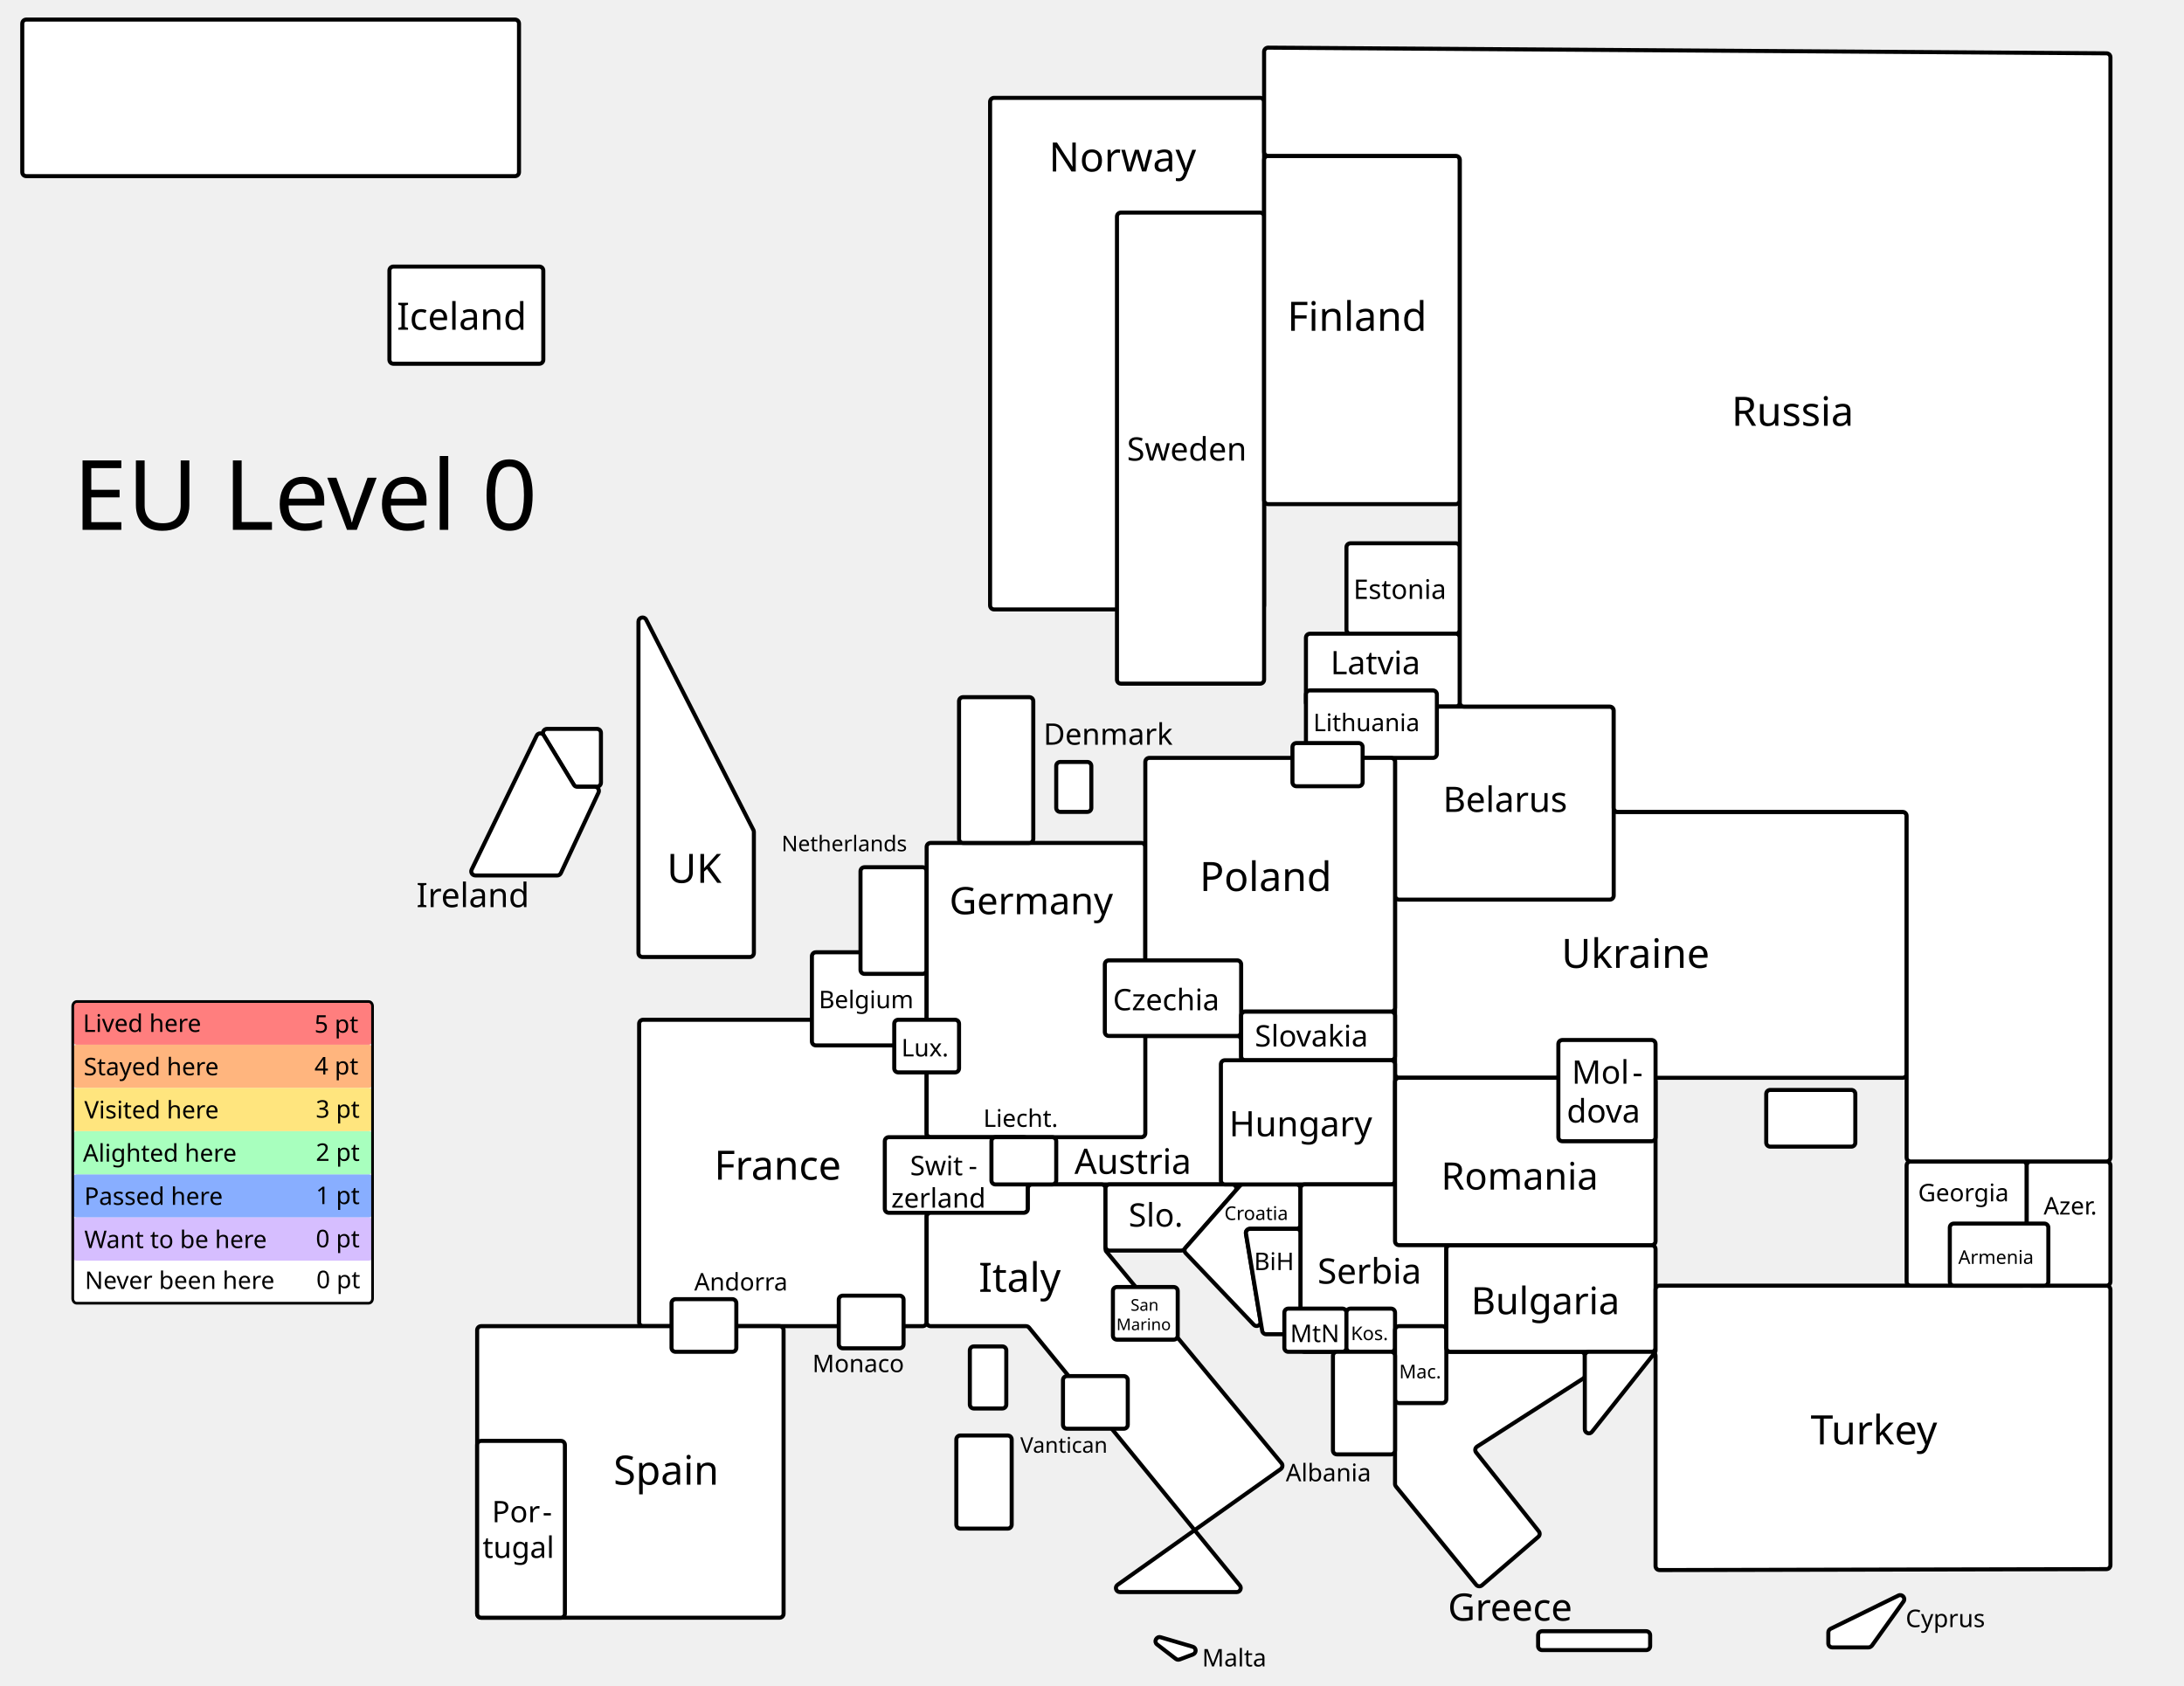
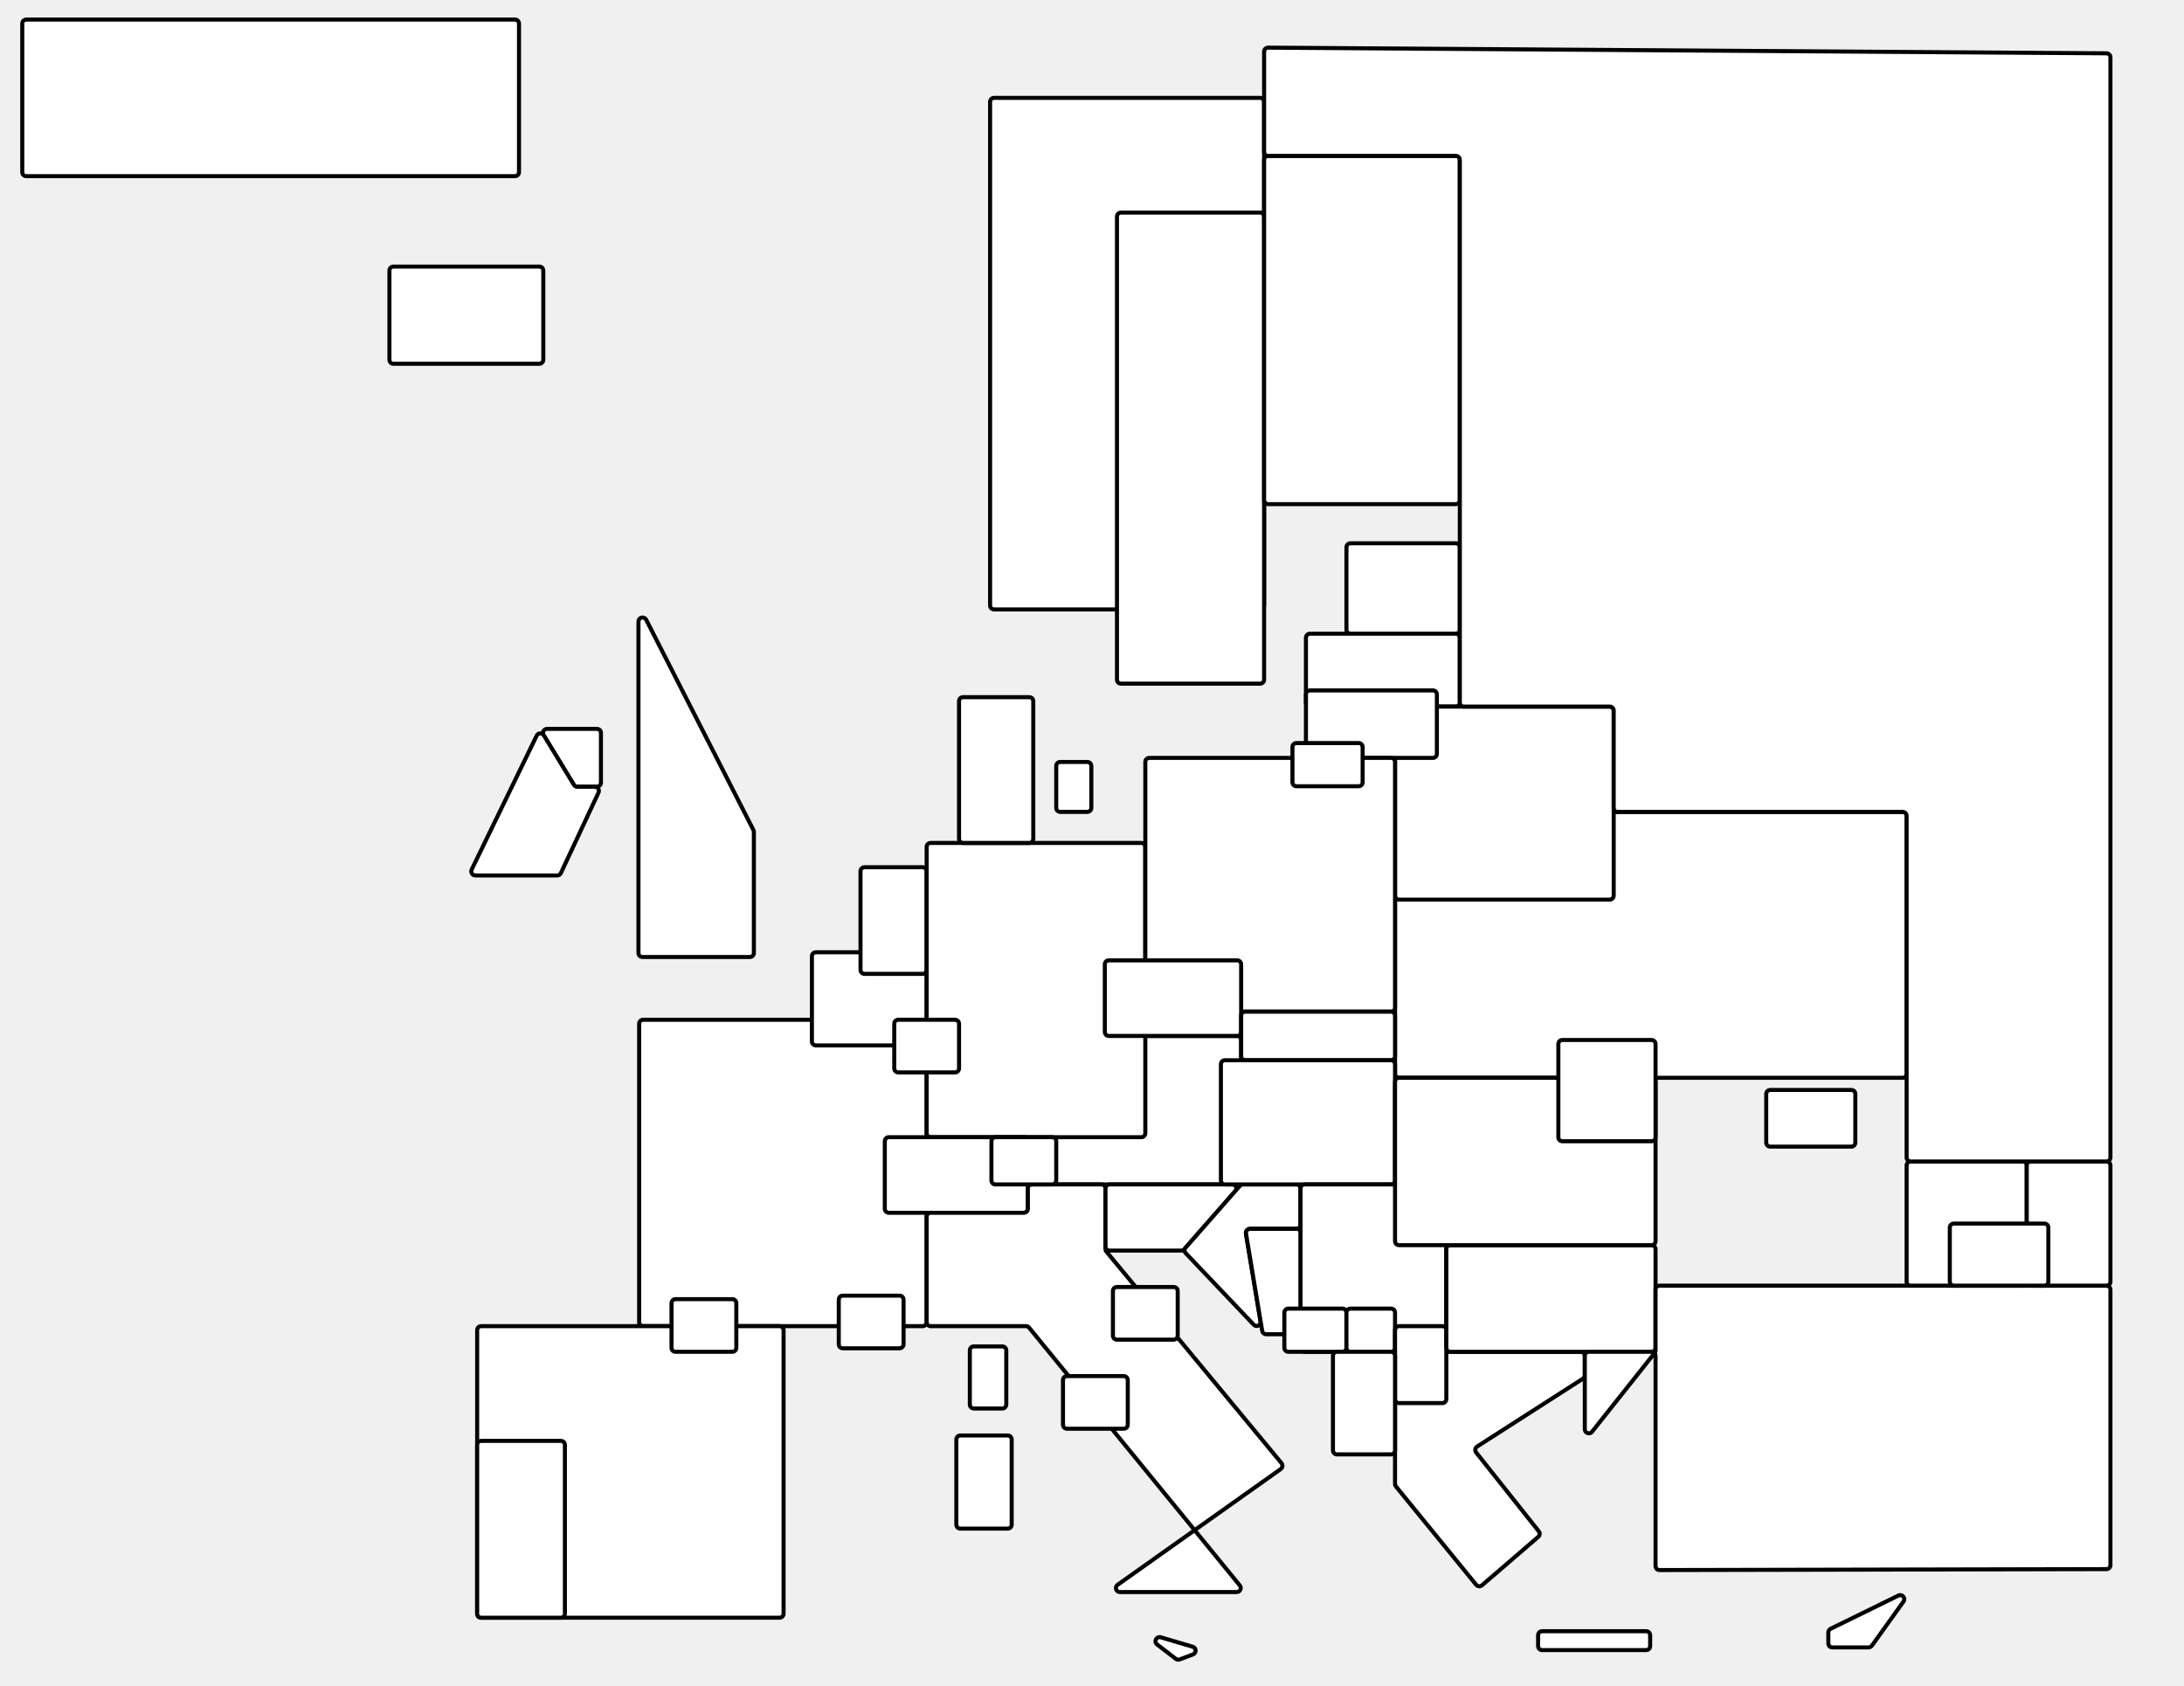
<svg xmlns="http://www.w3.org/2000/svg" version="1.1" id="Layer_1" viewBox="0 0 1618 1249" xml:space="preserve">
  <style type="text/css">
	.st0{fill:#FFFFFF;stroke:#000000;stroke-width:3;stroke-miterlimit:10;}
	.st1{fill:#FFFFFF;}
	.st2{fill:#88AEFF;}
	.st3{fill:#FF7E7E;}
	.st4{fill:#A8FFBE;}
	.st5{fill:#FFB57E;}
	.st6{fill:#D6BEFF;}
	.st7{fill:#FFE57E;}
	.st8{fill:none;stroke:#000000;stroke-width:2;stroke-miterlimit:10;}
	.st9{fill:none;}
	.st10{font-family:'ArialRoundedMTBold';}
	.st11{font-size:18px;}
	.st12{font-family:'LucidaSans-Demi';}
	.st13{font-size:72px;}
	.st14{font-size:30px;}
	.st15{font-size:25px;}
	.st16{font-size:22px;}
	.st17{font-size:28px;}
	.st18{font-size:26px;}
	.st19{font-size:16px;}
	.st20{font-size:20px;}
	.st21{font-size:24px;}
	.st22{font-size:14px;}
	.st23{font-size:12px;}
</style>
  <g id="地区">
    <path id="UK" class="st0" d="M558.5,616.4V706c0,1.7-1.3,3-3,3H476c-1.7,0-3-1.3-3-3V460.5c0-3.1,4.2-4.2,5.7-1.4L558.2,615   C558.4,615.5,558.5,616,558.5,616.4z" />
    <path id="UK_00000096773038719015062670000004004288675227892897_" class="st0" d="M405.3,540h36.9c1.7,0,3,1.3,3,3v36.8   c0,1.7-1.3,3-3,3h-14.6c-1,0-2-0.5-2.6-1.4l-22.4-36.8C401.5,542.6,403,540,405.3,540z" />
    <path id="Ireland" class="st0" d="M349.4,644.3l48.2-99.3c1-2.1,4-2.3,5.3-0.2l22.3,36.7c0.5,0.9,1.5,1.4,2.6,1.4h12.9   c2.2,0,3.6,2.3,2.7,4.3l-27.9,59.7c-0.5,1-1.5,1.7-2.7,1.7h-60.5C349.9,648.6,348.5,646.3,349.4,644.3z" />
    <path id="France" class="st0" d="M683.5,982.5h-207c-1.7,0-3-1.3-3-3v-221c0-1.7,1.3-3,3-3h207c1.7,0,3,1.3,3,3v221   C686.5,981.2,685.2,982.5,683.5,982.5z" />
    <path id="Belgium" class="st0" d="M683.5,774.5h-79c-1.7,0-3-1.3-3-3v-63c0-1.7,1.3-3,3-3h79c1.7,0,3,1.3,3,3v63   C686.5,773.2,685.2,774.5,683.5,774.5z" />
    <path id="Netherlands" class="st0" d="M683.5,642.5h-43c-1.7,0-3,1.3-3,3v73c0,1.7,1.3,3,3,3h43c1.7,0,3-1.3,3-3v-73   C686.5,643.8,685.2,642.5,683.5,642.5z" />
    <path id="Spain" class="st0" d="M577.5,1198.5h-221c-1.7,0-3-1.3-3-3v-210c0-1.7,1.3-3,3-3h221c1.7,0,3,1.3,3,3v210   C580.5,1197.2,579.2,1198.5,577.5,1198.5z" />
    <path id="Andorra" class="st0" d="M542.5,1001.5h-42c-1.7,0-3-1.3-3-3v-33c0-1.7,1.3-3,3-3h42c1.7,0,3,1.3,3,3v33   C545.5,1000.2,544.2,1001.5,542.5,1001.5z" />
    <path id="Portugal" class="st0" d="M415.5,1198.5h-59c-1.7,0-3-1.3-3-3v-125c0-1.7,1.3-3,3-3h59c1.7,0,3,1.3,3,3v125   C418.5,1197.2,417.2,1198.5,415.5,1198.5z" />
    <path id="Austria" class="st0" d="M764.5,767.5h152c1.7,0,3,1.3,3,3v104c0,1.7-1.3,3-3,3h-152c-1.7,0-3-1.3-3-3v-104   C761.5,768.8,762.8,767.5,764.5,767.5z" />
    <path id="Germany" class="st0" d="M845.5,842.5h-156c-1.7,0-3-1.3-3-3v-212c0-1.7,1.3-3,3-3h156c1.7,0,3,1.3,3,3v212   C848.5,841.2,847.2,842.5,845.5,842.5z" />
    <path id="Luxembourg" class="st0" d="M707.5,794.5h-42c-1.7,0-3-1.3-3-3v-33c0-1.7,1.3-3,3-3h42c1.7,0,3,1.3,3,3v33   C710.5,793.2,709.2,794.5,707.5,794.5z" />
    <path id="Switzerland" class="st0" d="M758.5,898.5h-100c-1.7,0-3-1.3-3-3v-50c0-1.7,1.3-3,3-3h100c1.7,0,3,1.3,3,3v50   C761.5,897.2,760.2,898.5,758.5,898.5z" />
    <path id="Italy" class="st0" d="M689.5,898.5h69c1.7,0,3-1.3,3-3v-15c0-1.7,1.3-3,3-3H816c1.7,0,3,1.3,3,3v44.9   c0,0.7,0.2,1.4,0.7,1.9L949.4,1084c1.1,1.3,0.8,3.3-0.6,4.4L828,1174.1c-2.4,1.7-1.2,5.4,1.7,5.4h86.5c2.5,0,3.9-2.9,2.3-4.9   l-156.1-191c-0.6-0.7-1.4-1.1-2.3-1.1h-70.6c-1.7,0-3-1.3-3-3v-78C686.5,899.8,687.8,898.5,689.5,898.5z" />
    <path id="Slovenia" class="st0" d="M875.1,926.5H822c-1.7,0-3-1.3-3-3v-43c0-1.7,1.3-3,3-3h90.9c2.6,0,4,3,2.2,5l-37.7,43   C876.8,926.1,876,926.5,875.1,926.5z" />
    <path id="Croatia" class="st0" d="M928.8,981.4l-50.4-53c-1.1-1.1-1.1-2.9-0.1-4l40.3-45.9c0.6-0.7,1.4-1,2.2-1h39.6   c1.7,0,3,1.3,3,3v26.9c0,1.7-1.3,3-3,3H926c-1.8,0-3.3,1.7-3,3.5l10.8,65C934.4,981.8,930.8,983.6,928.8,981.4z" />
    <path id="Bosnia_and_Herzegovina" class="st0" d="M935.1,986l-12-72.1c-0.3-1.8,1.1-3.5,3-3.5h34.5c1.7,0,3,1.3,3,3v72.1   c0,1.7-1.3,3-3,3H938C936.6,988.5,935.3,987.4,935.1,986z" />
    <path id="Denmark_00000152978937185391522830000000982450071633676435_" class="st0" d="M762.5,624.5h-49c-1.7,0-3-1.3-3-3v-102   c0-1.7,1.3-3,3-3h49c1.7,0,3,1.3,3,3v102C765.5,623.2,764.2,624.5,762.5,624.5z" />
    <path id="Denmark" class="st0" d="M805.5,601.5h-20c-1.7,0-3-1.3-3-3v-31c0-1.7,1.3-3,3-3h20c1.7,0,3,1.3,3,3v31   C808.5,600.2,807.2,601.5,805.5,601.5z" />
    <path id="Norway" class="st0" d="M933.5,451.5h-197c-1.7,0-3-1.3-3-3v-373c0-1.7,1.3-3,3-3h197c1.7,0,3,1.3,3,3v373   C936.5,450.2,935.2,451.5,933.5,451.5z" />
    <path id="Sweden" class="st0" d="M933.5,506.5h-103c-1.7,0-3-1.3-3-3v-343c0-1.7,1.3-3,3-3h103c1.7,0,3,1.3,3,3v343   C936.5,505.2,935.2,506.5,933.5,506.5z" />
    <path id="Finland" class="st0" d="M1078.5,373.5h-139c-1.7,0-3-1.3-3-3v-252c0-1.7,1.3-3,3-3h139c1.7,0,3,1.3,3,3v252   C1081.5,372.2,1080.2,373.5,1078.5,373.5z" />
    <path id="Estonia" class="st0" d="M1078.5,469.5h-78c-1.7,0-3-1.3-3-3v-61c0-1.7,1.3-3,3-3h78c1.7,0,3,1.3,3,3v61   C1081.5,468.2,1080.2,469.5,1078.5,469.5z" />
    <path id="Ukraine" class="st0" d="M1409.5,601.5h-373c-1.7,0-3,1.3-3,3v191c0,1.7,1.3,3,3,3h373c1.7,0,3-1.3,3-3v-191   C1412.5,602.8,1411.2,601.5,1409.5,601.5z" />
    <path id="Latvia" class="st0" d="M1078.5,469.5h-108c-1.7,0-3,1.3-3,3v48c0,1.7,1.3,3,3,3h108c1.7,0,3-1.3,3-3v-48   C1081.5,470.8,1080.2,469.5,1078.5,469.5z" />
    <path id="Belarus" class="st0" d="M1192.5,523.5h-156c-1.7,0-3,1.3-3,3v137c0,1.7,1.3,3,3,3h156c1.7,0,3-1.3,3-3v-137   C1195.5,524.8,1194.2,523.5,1192.5,523.5z" />
    <path id="Lithuania" class="st0" d="M1061.5,511.5h-91c-1.7,0-3,1.3-3,3v44c0,1.7,1.3,3,3,3h91c1.7,0,3-1.3,3-3v-44   C1064.5,512.8,1063.2,511.5,1061.5,511.5z" />
    <path id="Ukraine_00000089561160207137037110000013623068993263219844_" class="st0" d="M1371.5,807.5h-60c-1.7,0-3,1.3-3,3v36   c0,1.7,1.3,3,3,3h60c1.7,0,3-1.3,3-3v-36C1374.5,808.8,1373.2,807.5,1371.5,807.5z" />
    <path id="Poland" class="st0" d="M1030.5,749.5h-179c-1.7,0-3-1.3-3-3v-182c0-1.7,1.3-3,3-3h179c1.7,0,3,1.3,3,3v182   C1033.5,748.2,1032.2,749.5,1030.5,749.5z" />
    <path id="Czechia" class="st0" d="M916.5,767.5h-95c-1.7,0-3-1.3-3-3v-50c0-1.7,1.3-3,3-3h95c1.7,0,3,1.3,3,3v50   C919.5,766.2,918.2,767.5,916.5,767.5z" />
    <path id="Slovakia" class="st0" d="M1030.5,749.5h-108c-1.7,0-3,1.3-3,3v30c0,1.7,1.3,3,3,3h108c1.7,0,3-1.3,3-3v-30   C1033.5,750.8,1032.2,749.5,1030.5,749.5z" />
    <path id="Hungary" class="st0" d="M1030.5,877.5h-123c-1.7,0-3-1.3-3-3v-86c0-1.7,1.3-3,3-3h123c1.7,0,3,1.3,3,3v86   C1033.5,876.2,1032.2,877.5,1030.5,877.5z" />
    <path id="Serbia" class="st0" d="M1068.5,1001.5h-102c-1.7,0-3-1.3-3-3v-118c0-1.7,1.3-3,3-3h102c1.7,0,3,1.3,3,3v118   C1071.5,1000.2,1070.2,1001.5,1068.5,1001.5z" />
    <path id="Montenegro" class="st0" d="M994.5,1001.5h-40c-1.7,0-3-1.3-3-3v-26c0-1.7,1.3-3,3-3h40c1.7,0,3,1.3,3,3v26   C997.5,1000.2,996.2,1001.5,994.5,1001.5z" />
    <path id="Kosovo" class="st0" d="M1000.5,969.5h30c1.7,0,3,1.3,3,3v26c0,1.7-1.3,3-3,3h-30c-1.7,0-3-1.3-3-3v-26   C997.5,970.8,998.8,969.5,1000.5,969.5z" />
    <path id="Greece" class="st0" d="M1036.5,1001.5h134.6c1.7,0,3,1.3,3,3v14.4c0,1-0.5,2-1.4,2.5l-78.4,50.3c-1.5,1-1.8,3-0.7,4.4   l46.4,58.4c1,1.3,0.8,3.1-0.4,4.1l-41.7,35.9c-1.3,1.1-3.2,0.9-4.3-0.4l-59.4-72.8c-0.4-0.5-0.7-1.2-0.7-1.9v-59.9v-35   C1033.5,1002.8,1034.8,1001.5,1036.5,1001.5z" />
    <path id="North_Macedonia" class="st0" d="M1036.5,1039.5h32c1.7,0,3-1.3,3-3v-51c0-1.7-1.3-3-3-3h-32c-1.7,0-3,1.3-3,3v51   C1033.5,1038.2,1034.8,1039.5,1036.5,1039.5z" />
    <path id="Albania" class="st0" d="M1030.5,1001.5h-40c-1.7,0-3,1.3-3,3v70c0,1.7,1.3,3,3,3h40c1.7,0,3-1.3,3-3v-70   C1033.5,1002.8,1032.2,1001.5,1030.5,1001.5z" />
    <path id="France_00000062891810610749560170000006346880724257285053_" class="st0" d="M742.5,1043.5h-21c-1.7,0-3-1.3-3-3v-40   c0-1.7,1.3-3,3-3h21c1.7,0,3,1.3,3,3v40C745.5,1042.2,744.2,1043.5,742.5,1043.5z" />
    <path id="Italy_00000107564510811685660580000015027859580549180053_" class="st0" d="M746.5,1132.5h-35c-1.7,0-3-1.3-3-3v-63   c0-1.7,1.3-3,3-3h35c1.7,0,3,1.3,3,3v63C749.5,1131.2,748.2,1132.5,746.5,1132.5z" />
    <path id="Bulgaria" class="st0" d="M1223.5,1001.5h-149c-1.7,0-3-1.3-3-3v-73c0-1.7,1.3-3,3-3h149c1.7,0,3,1.3,3,3v73   C1226.5,1000.2,1225.2,1001.5,1223.5,1001.5z" />
    <path id="Romania" class="st0" d="M1223.5,922.5h-187c-1.7,0-3-1.3-3-3v-118c0-1.7,1.3-3,3-3h187c1.7,0,3,1.3,3,3v118   C1226.5,921.2,1225.2,922.5,1223.5,922.5z" />
    <path id="Moldova" class="st0" d="M1223.5,845.5h-66c-1.7,0-3-1.3-3-3v-69c0-1.7,1.3-3,3-3h66c1.7,0,3,1.3,3,3v69   C1226.5,844.2,1225.2,845.5,1223.5,845.5z" />
    <path id="Liechtenstein" class="st0" d="M779.5,877.5h-42c-1.7,0-3-1.3-3-3v-29c0-1.7,1.3-3,3-3h42c1.7,0,3,1.3,3,3v29   C782.5,876.2,781.2,877.5,779.5,877.5z" />
    <path id="Turkey" class="st0" d="M1174.1,1004.5v54.4c0,2.8,3.6,4.1,5.3,1.9l46.4-58.4c0.4-0.5,0.7-1.2,0.7-1.9v-45   c0-1.7,1.3-3,3-3h331c1.7,0,3,1.3,3,3v204c0,1.7-1.3,3-3,3l-331,0.7c-1.7,0-3-1.3-3-3v-155.7c0-1.7-1.3-3-3-3h-46.4   C1175.4,1001.5,1174.1,1002.8,1174.1,1004.5z" />
    <path id="Cyprus" class="st0" d="M1384.2,1220.5h-26.7c-1.7,0-3-1.3-3-3v-8.1c0-1.1,0.7-2.2,1.7-2.7l50.2-24.6   c2.8-1.4,5.6,1.9,3.8,4.4l-23.4,32.7C1386.1,1220,1385.2,1220.5,1384.2,1220.5z" />
    <path id="Vantican_City" class="st0" d="M832.5,1058.5h-42c-1.7,0-3-1.3-3-3v-33c0-1.7,1.3-3,3-3h42c1.7,0,3,1.3,3,3v33   C835.5,1057.2,834.2,1058.5,832.5,1058.5z" />
    <path id="San_Marino" class="st0" d="M869.5,992.5h-42c-1.7,0-3-1.3-3-3v-33c0-1.7,1.3-3,3-3h42c1.7,0,3,1.3,3,3v33   C872.5,991.2,871.2,992.5,869.5,992.5z" />
    <path id="Iceland" class="st0" d="M399.5,269.5h-108c-1.7,0-3-1.3-3-3v-66c0-1.7,1.3-3,3-3h108c1.7,0,3,1.3,3,3v66   C402.5,268.2,401.2,269.5,399.5,269.5z" />
    <path id="Greece_00000039120318528496050390000001722774461469531296_" class="st0" d="M1219.5,1222.5h-77c-1.7,0-3-1.3-3-3v-8   c0-1.7,1.3-3,3-3h77c1.7,0,3,1.3,3,3v8C1222.5,1221.2,1221.2,1222.5,1219.5,1222.5z" />
    <path id="Georgia" class="st0" d="M1498.5,952.5h-83c-1.7,0-3-1.3-3-3v-86c0-1.7,1.3-3,3-3h83c1.7,0,3,1.3,3,3v86   C1501.5,951.2,1500.2,952.5,1498.5,952.5z" />
    <path id="Azerbaijan" class="st0" d="M1504.5,952.5h56c1.7,0,3-1.3,3-3v-86c0-1.7-1.3-3-3-3h-56c-1.7,0-3,1.3-3,3v86   C1501.5,951.2,1502.8,952.5,1504.5,952.5z" />
    <path id="Armenia" class="st0" d="M1514.5,952.5h-67c-1.7,0-3-1.3-3-3v-40c0-1.7,1.3-3,3-3h67c1.7,0,3,1.3,3,3v40   C1517.5,951.2,1516.2,952.5,1514.5,952.5z" />
    <path id="Greenland" class="st0" d="M381.5,14.5h-362c-1.7,0-3,1.3-3,3v110c0,1.7,1.3,3,3,3h362c1.7,0,3-1.3,3-3v-110   C384.5,15.8,383.2,14.5,381.5,14.5z" />
    <g id="Russia_00000114044153275607347460000015326427561664358548_">
      <path id="Russia" class="st0" d="M1195.5,598.5v-72c0-1.7-1.3-3-3-3h-108c-1.7,0-3-1.3-3-3v-402c0-1.7-1.3-3-3-3h-139    c-1.7,0-3-1.3-3-3V38.3c0-1.7,1.4-3,3-3l621,4.2c1.7,0,3,1.3,3,3v815c0,1.7-1.3,3-3,3h-145c-1.7,0-3-1.3-3-3v-253c0-1.7-1.3-3-3-3    h-211C1196.8,601.5,1195.5,600.2,1195.5,598.5z" />
      <path id="Russia_00000006694109900938651660000004983022586525839035_" class="st0" d="M1006.5,582.5h-46c-1.7,0-3-1.3-3-3v-26    c0-1.7,1.3-3,3-3h46c1.7,0,3,1.3,3,3v26C1009.5,581.2,1008.2,582.5,1006.5,582.5z" />
    </g>
    <path id="Monaco" class="st0" d="M666.4,998.9h-42c-1.7,0-3-1.3-3-3v-33c0-1.7,1.3-3,3-3h42c1.7,0,3,1.3,3,3v33   C669.4,997.5,668.1,998.9,666.4,998.9z" />
    <path id="Malta" class="st0" d="M883.8,1225.7l-9.8,3.7c-1,0.4-2.1,0.2-2.9-0.4l-13.9-10.7c-2.6-2-0.5-6.2,2.7-5.3l23.7,7   C886.4,1220.8,886.5,1224.6,883.8,1225.7z" />
  </g>
-   <g id="Layer_4">
-     <path class="st1" d="M56.9,933.1H273c1.7,0,3,1.3,3,3v26c0,1.7-1.3,3-3,3H56.9c-1.7,0-3-1.3-3-3v-26   C53.9,934.5,55.3,933.1,56.9,933.1z" />
-     <path class="st2" d="M56.9,870H273c1.7,0,3,1.3,3,3v26c0,1.7-1.3,3-3,3H56.9c-1.7,0-3-1.3-3-3v-26C53.9,871.4,55.3,870,56.9,870z" />
-     <path class="st3" d="M56.9,742H273c1.7,0,3,1.3,3,3v26c0,1.7-1.3,3-3,3H56.9c-1.7,0-3-1.3-3-3v-26C53.9,743.4,55.3,742,56.9,742z" />
-     <path class="st4" d="M56.9,838H273c1.7,0,3,1.3,3,3v26c0,1.7-1.3,3-3,3H56.9c-1.7,0-3-1.3-3-3v-26C53.9,839.4,55.3,838,56.9,838z" />
-     <path class="st5" d="M56.9,774H273c1.7,0,3,1.3,3,3v26c0,1.7-1.3,3-3,3H56.9c-1.7,0-3-1.3-3-3v-26C53.9,775.4,55.3,774,56.9,774z" />
-     <path class="st6" d="M56.9,902H273c1.7,0,3,1.3,3,3v26c0,1.7-1.3,3-3,3H56.9c-1.7,0-3-1.3-3-3v-26C53.9,903.4,55.3,902,56.9,902z" />
-     <path class="st7" d="M56.9,806H273c1.7,0,3,1.3,3,3v26c0,1.7-1.3,3-3,3H56.9c-1.7,0-3-1.3-3-3v-26C53.9,807.4,55.3,806,56.9,806z" />
-     <path class="st8" d="M56.9,742H273c1.7,0,3,1.5,3,3.5V962c0,2-1.3,3.5-3,3.5H56.9c-1.7,0-3-1.5-3-3.5V745.5   C53.9,743.6,55.3,742,56.9,742z" />
-     <path class="st9" d="M64.4,749.6h90.2c1.7,0,3,1.3,3,3v10.6c0,1.7-1.3,3-3,3H64.4c-1.7,0-3-1.3-3-3v-10.6   C61.4,751,62.8,749.6,64.4,749.6z" />
-     <text transform="matrix(1 0 0 1 61.4438 764.5048)" class="st10 st11">Lived here </text>
-     <path class="st9" d="M65,781.8h117.9c1.7,0,3,1.3,3,3v10.6c0,1.7-1.3,3-3,3H65c-1.7,0-3-1.3-3-3v-10.6   C62,783.2,63.4,781.8,65,781.8z" />
-     <text transform="matrix(1 0 0 1 61.9937 796.6229)" class="st10 st11">Stayed here </text>
-     <path class="st9" d="M65.4,813.8h117.9c1.7,0,3,1.3,3,3v10.6c0,1.7-1.3,3-3,3H65.4c-1.7,0-3-1.3-3-3v-10.6   C62.4,815.2,63.8,813.8,65.4,813.8z" />
-     <text transform="matrix(1 0 0 1 62.4503 828.6221)" class="st10 st11">Visited here </text>
-     <path class="st9" d="M64.4,845.8h117.9c1.7,0,3,1.3,3,3v10.6c0,1.7-1.3,3-3,3H64.4c-1.7,0-3-1.3-3-3v-10.6   C61.4,847.2,62.8,845.8,64.4,845.8z" />
-     <text transform="matrix(1 0 0 1 61.4503 860.6222)" class="st10 st11">Alighted here </text>
-     <path class="st9" d="M65.4,877.8h117.9c1.7,0,3,1.3,3,3v10.6c0,1.7-1.3,3-3,3H65.4c-1.7,0-3-1.3-3-3v-10.6   C62.4,879.2,63.8,877.8,65.4,877.8z" />
-     <text transform="matrix(1 0 0 1 62.4503 892.6222)" class="st10 st11">Passed here </text>
-     <path class="st9" d="M65.4,909.8h165.5c1.7,0,3,1.3,3,3v10.6c0,1.7-1.3,3-3,3H65.4c-1.7,0-3-1.3-3-3v-10.6   C62.4,911.2,63.8,909.8,65.4,909.8z" />
-     <text transform="matrix(1 0 0 1 62.4503 924.6222)" class="st10 st11">Want to be here </text>
-     <path class="st9" d="M65.8,940.1h165.5c1.7,0,3,1.3,3,3v10.6c0,1.7-1.3,3-3,3H65.8c-1.7,0-3-1.3-3-3v-10.6   C62.8,941.5,64.2,940.1,65.8,940.1z" />
-     <text transform="matrix(1 0 0 1 62.8503 954.9222)" class="st10 st11">Never been here </text>
-     <path class="st9" d="M210.7,939.5h53.4c1.7,0,3,1.3,3,3v10.6c0,1.7-1.3,3-3,3h-53.4c-1.7,0-3-1.3-3-3v-10.6   C207.7,940.9,209.1,939.5,210.7,939.5z" />
-     <text transform="matrix(1 0 0 1 234.354 954.3421)" class="st10 st11">0 pt </text>
-     <path class="st9" d="M209.3,750.2h53.4c1.7,0,3,1.3,3,3v10.6c0,1.7-1.3,3-3,3h-53.4c-1.7,0-3-1.3-3-3v-10.6   C206.3,751.6,207.7,750.2,209.3,750.2z" />
-     <text transform="matrix(1 0 0 1 232.9265 765.0421)" class="st10 st11">5 pt </text>
-     <path class="st9" d="M209.3,781.2h53.4c1.7,0,3,1.3,3,3v10.6c0,1.7-1.3,3-3,3h-53.4c-1.7,0-3-1.3-3-3v-10.6   C206.3,782.6,207.7,781.2,209.3,781.2z" />
-     <text transform="matrix(1 0 0 1 232.954 796.0421)" class="st10 st11">4 pt </text>
-     <path class="st9" d="M210.3,813.2h53.4c1.7,0,3,1.3,3,3v10.6c0,1.7-1.3,3-3,3h-53.4c-1.7,0-3-1.3-3-3v-10.6   C207.3,814.6,208.7,813.2,210.3,813.2z" />
-     <text transform="matrix(1 0 0 1 233.954 828.0421)" class="st10 st11">3 pt </text>
-     <path class="st9" d="M210.3,845.2h53.4c1.7,0,3,1.3,3,3v10.6c0,1.7-1.3,3-3,3h-53.4c-1.7,0-3-1.3-3-3v-10.6   C207.3,846.6,208.7,845.2,210.3,845.2z" />
-     <text transform="matrix(1 0 0 1 233.954 860.0421)" class="st10 st11">2 pt </text>
-     <path class="st9" d="M210.3,877.2h53.4c1.7,0,3,1.3,3,3v10.6c0,1.7-1.3,3-3,3h-53.4c-1.7,0-3-1.3-3-3v-10.6   C207.3,878.6,208.7,877.2,210.3,877.2z" />
-     <text transform="matrix(1 0 0 1 233.954 892.0421)" class="st10 st11">1 pt </text>
-     <path class="st9" d="M210.3,909.2h53.4c1.7,0,3,1.3,3,3v10.6c0,1.7-1.3,3-3,3h-53.4c-1.7,0-3-1.3-3-3v-10.6   C207.3,910.6,208.7,909.2,210.3,909.2z" />
-     <text transform="matrix(1 0 0 1 233.954 924.0421)" class="st10 st11">0 pt </text>
-   </g>
-   <text transform="matrix(1 0 0 1 54.171 392.5391)" class="st12 st13">EU Level 0</text>
-   <g id="Layer_2_00000170987999295440703620000011370224957708253887_">
- </g>
-   <g id="Layer_3_00000092435239432390454380000005536149852209534354_">
-     <rect x="438.8" y="618" class="st9" width="154" height="49" />
-     <text transform="matrix(1 0 0 1 494.0555 654.0649)" class="st12 st14">UK</text>
-     <rect x="276.5" y="637.9" class="st9" width="154" height="49" />
-     <text transform="matrix(1 0 0 1 308.4437 672.0728)" class="st12 st15">Ireland</text>
-     <rect x="503" y="837.9" class="st9" width="154" height="49" />
-     <text transform="matrix(1 0 0 1 529.1259 873.9949)" class="st12 st14">France</text>
-     <rect x="419.6" y="1063.9" class="st9" width="154" height="49" />
-     <text transform="matrix(1 0 0 1 454.5198 1099.918)" class="st12 st14">Spain</text>
-     <rect x="353.7" y="1075.1" class="st9" width="65.7" height="114.8" />
-     <text transform="matrix(1 0 0 1 364.4144 1127.781)" class="st12 st16">Por</text>
-     <text transform="matrix(1 0 0 1 401.9144 1127.781)" class="st12 st16">-</text>
-     <text transform="matrix(1 0 0 1 357.5144 1154.181)" class="st12 st16">tugal</text>
-     <rect x="690.5" y="642" class="st9" width="154" height="49" />
-     <text transform="matrix(1 0 0 1 703.3309 677.2939)" class="st12 st17">Germany</text>
-     <rect x="864" y="624.1" class="st9" width="154" height="49" />
-     <text transform="matrix(1 0 0 1 888.7344 660.1151)" class="st12 st14">Poland</text>
-     <rect x="1139.5" y="681" class="st9" width="154" height="49" />
-     <text transform="matrix(1 0 0 1 1156.807 717.0649)" class="st12 st14">Ukraine</text>
-     <rect x="1041.5" y="567" class="st9" width="154" height="49" />
-     <text transform="matrix(1 0 0 1 1069.026 601.5)" class="st12 st18">Belarus</text>
-     <rect x="747.5" y="518.8" class="st9" width="154" height="49" />
-     <text transform="matrix(1 0 0 1 773.0126 551.7388)" class="st12 st16">Denmark</text>
-     <rect x="681.5" y="921" class="st9" width="154" height="49" />
-     <text transform="matrix(1 0 0 1 725.0062 957.0649)" class="st12 st14">Italy</text>
-     <rect x="567" y="715.5" class="st9" width="154" height="49" />
-     <text transform="matrix(1 0 0 1 606.6288 746.939)" class="st12 st11">Belgium</text>
-     <rect x="552" y="600" class="st9" width="154" height="49" />
-     <text transform="matrix(1 0 0 1 579.0066 630.668)" class="st12 st19">Netherlands</text>
-     <rect x="791.4" y="715.5" class="st9" width="154" height="49" />
-     <text transform="matrix(1 0 0 1 824.5345 748.481)" class="st12 st16">Czechia</text>
-     <rect x="890.5" y="807.3" class="st9" width="154" height="49" />
-     <text transform="matrix(1 0 0 1 910.5741 841.8453)" class="st12 st18">Hungary</text>
-     <rect x="1053" y="846" class="st9" width="154" height="49" />
-     <text transform="matrix(1 0 0 1 1067.615 881.2939)" class="st12 st17">Romania</text>
-     <rect x="1318.4" y="1034" class="st9" width="154" height="49" />
-     <text transform="matrix(1 0 0 1 1341.402 1070.065)" class="st12 st14">Turkey</text>
-     <rect x="1044.5" y="1165.4" class="st9" width="154" height="49" />
-     <text transform="matrix(1 0 0 1 1072.637 1200.674)" class="st12 st17">Greece</text>
-     <rect x="1072" y="938.4" class="st9" width="154" height="49" />
-     <text transform="matrix(1 0 0 1 1089.821 973.6489)" class="st12 st17">Bulgaria</text>
-     <rect x="767.5" y="835.2" class="st9" width="154" height="49" />
-     <text transform="matrix(1 0 0 1 795.9911 869.6782)" class="st12 st18">Austria</text>
-     <rect x="899.5" y="742.3" class="st9" width="154" height="49" />
-     <text transform="matrix(1 0 0 1 929.6156 775.3109)" class="st12 st16">Slovakia</text>
-     <rect x="659.8" y="850.5" class="st9" width="78.2" height="49" />
-     <text transform="matrix(1 0 0 1 674.2625 870.7051)" class="st12 st20">Swit</text>
-     <text transform="matrix(1 0 0 1 717.5625 870.7051)" class="st12 st20">-</text>
-     <text transform="matrix(1 0 0 1 660.2625 894.7051)" class="st12 st20">zerland</text>
-     <rect x="963.5" y="411.5" class="st9" width="154" height="49" />
-     <text transform="matrix(1 0 0 1 1002.702 443.71)" class="st12 st20">Estonia</text>
-     <rect x="945.7" y="465.8" class="st9" width="154" height="49" />
-     <text transform="matrix(1 0 0 1 985.6877 499.527)" class="st12 st21">Latvia</text>
-     <rect x="939" y="510.3" class="st9" width="154" height="49" />
-     <text transform="matrix(1 0 0 1 972.9509 541.7158)" class="st12 st11">Lithuania</text>
-     <rect x="1159.5" y="783.5" class="st9" width="62" height="49" />
-     <text transform="matrix(1 0 0 1 1164.426 802.8521)" class="st12 st21">Mol</text>
-     <text transform="matrix(1 0 0 1 1209.326 802.8521)" class="st12 st21">-</text>
-     <text transform="matrix(1 0 0 1 1160.726 831.6521)" class="st12 st21">dova</text>
-     <rect x="940.5" y="916.5" class="st9" width="154" height="49" />
-     <text transform="matrix(1 0 0 1 976.0624 951.0073)" class="st12 st18">Serbia</text>
-     <rect x="780.5" y="875" class="st9" width="154" height="49" />
-     <text transform="matrix(1 0 0 1 836.1132 908.7471)" class="st12 st21">Slo.</text>
-     <rect x="941.2" y="1066" class="st9" width="92.5" height="49" />
-     <text transform="matrix(1 0 0 1 952.5635 1097.439)" class="st12 st11">Albania</text>
-     <rect x="856.1" y="873.9" class="st9" width="154" height="49" />
-     <text transform="matrix(1 0 0 1 907.0862 903.827)" class="st12 st22">Croatia</text>
-     <rect x="867.7" y="909.5" class="st9" width="154" height="49" />
-     <text transform="matrix(1 0 0 1 929.0422 940.9233)" class="st12 st11">BiH</text>
-     <rect x="897.6" y="962.9" class="st9" width="154" height="49" />
-     <text transform="matrix(1 0 0 1 955.8191 994.2939)" class="st12 st11">MtN</text>
-     <rect x="975.5" y="991.2" class="st9" width="154" height="49" />
-     <text transform="matrix(1 0 0 1 1036.576 1021.139)" class="st12 st22">Mac.</text>
-     <rect x="714.5" y="1045.6" class="st9" width="154" height="49" />
-     <text transform="matrix(1 0 0 1 755.8944 1076.289)" class="st12 st19">Vantican</text>
-     <rect x="819.2" y="949.1" class="st9" width="58.6" height="49" />
-     <text transform="matrix(1 0 0 1 837.6044 971.0742)" class="st12 st23">San </text>
-     <text transform="matrix(1 0 0 1 827.1044 985.4742)" class="st12 st23">Marino</text>
-     <rect x="681.5" y="803.4" class="st9" width="154" height="49" />
-     <text transform="matrix(1 0 0 1 728.494 834.8488)" class="st12 st11">Liecht.</text>
-     <rect x="609.5" y="751.2" class="st9" width="154" height="49" />
-     <text transform="matrix(1 0 0 1 667.8143 782.6459)" class="st12 st11">Lux.</text>
-     <rect x="475" y="924.7" class="st9" width="154" height="49" />
-     <text transform="matrix(1 0 0 1 514.323 956.092)" class="st12 st11">Andorra</text>
-     <rect x="838.9" y="1203.1" class="st9" width="154" height="49" />
-     <text transform="matrix(1 0 0 1 890.55 1234.584)" class="st12 st11">Malta</text>
-     <rect x="1367.5" y="1174" class="st9" width="154" height="49" />
-     <text transform="matrix(1 0 0 1 1411.787 1205.439)" class="st12 st11">Cyprus</text>
-     <rect x="560.5" y="985.1" class="st9" width="154" height="49" />
-     <text transform="matrix(1 0 0 1 601.8427 1016.576)" class="st12 st11">Monaco</text>
-     <rect x="1380" y="858.6" class="st9" width="154" height="49" />
-     <text transform="matrix(1 0 0 1 1421.022 890.0211)" class="st12 st11">Georgia</text>
-     <rect x="1460.5" y="868.3" class="st9" width="154" height="49" />
-     <text transform="matrix(1 0 0 1 1514.012 899.777)" class="st12 st11">Azer.</text>
-     <rect x="1404" y="906.5" class="st9" width="154" height="49" />
-     <text transform="matrix(1 0 0 1 1450.785 936.3584)" class="st12 st22">Armenia</text>
-     <rect x="288.9" y="214" class="st9" width="113.1" height="39" />
-     <text transform="matrix(1 0 0 1 293.9506 244.2939)" class="st12 st17">Iceland</text>
-     <rect x="758.5" y="91" class="st9" width="154" height="49" />
-     <text transform="matrix(1 0 0 1 777.0673 127.0649)" class="st12 st14">Norway</text>
-     <rect x="805" y="307.5" class="st9" width="154" height="49" />
-     <text transform="matrix(1 0 0 1 834.8964 341.252)" class="st12 st21">Sweden</text>
-     <rect x="933.5" y="209" class="st9" width="154" height="49" />
-     <text transform="matrix(1 0 0 1 953.6714 245.0649)" class="st12 st14">Finland</text>
-     <rect x="1256.7" y="279.4" class="st9" width="154" height="49" />
-     <text transform="matrix(1 0 0 1 1282.813 315.4531)" class="st12 st14">Russia</text>
-   </g>
  <rect x="938.5" y="962.9" class="st9" width="154" height="49" />
-   <text transform="matrix(1 0 0 1 1000.804 992.8357)" class="st12 st22">Kos.</text>
</svg>
